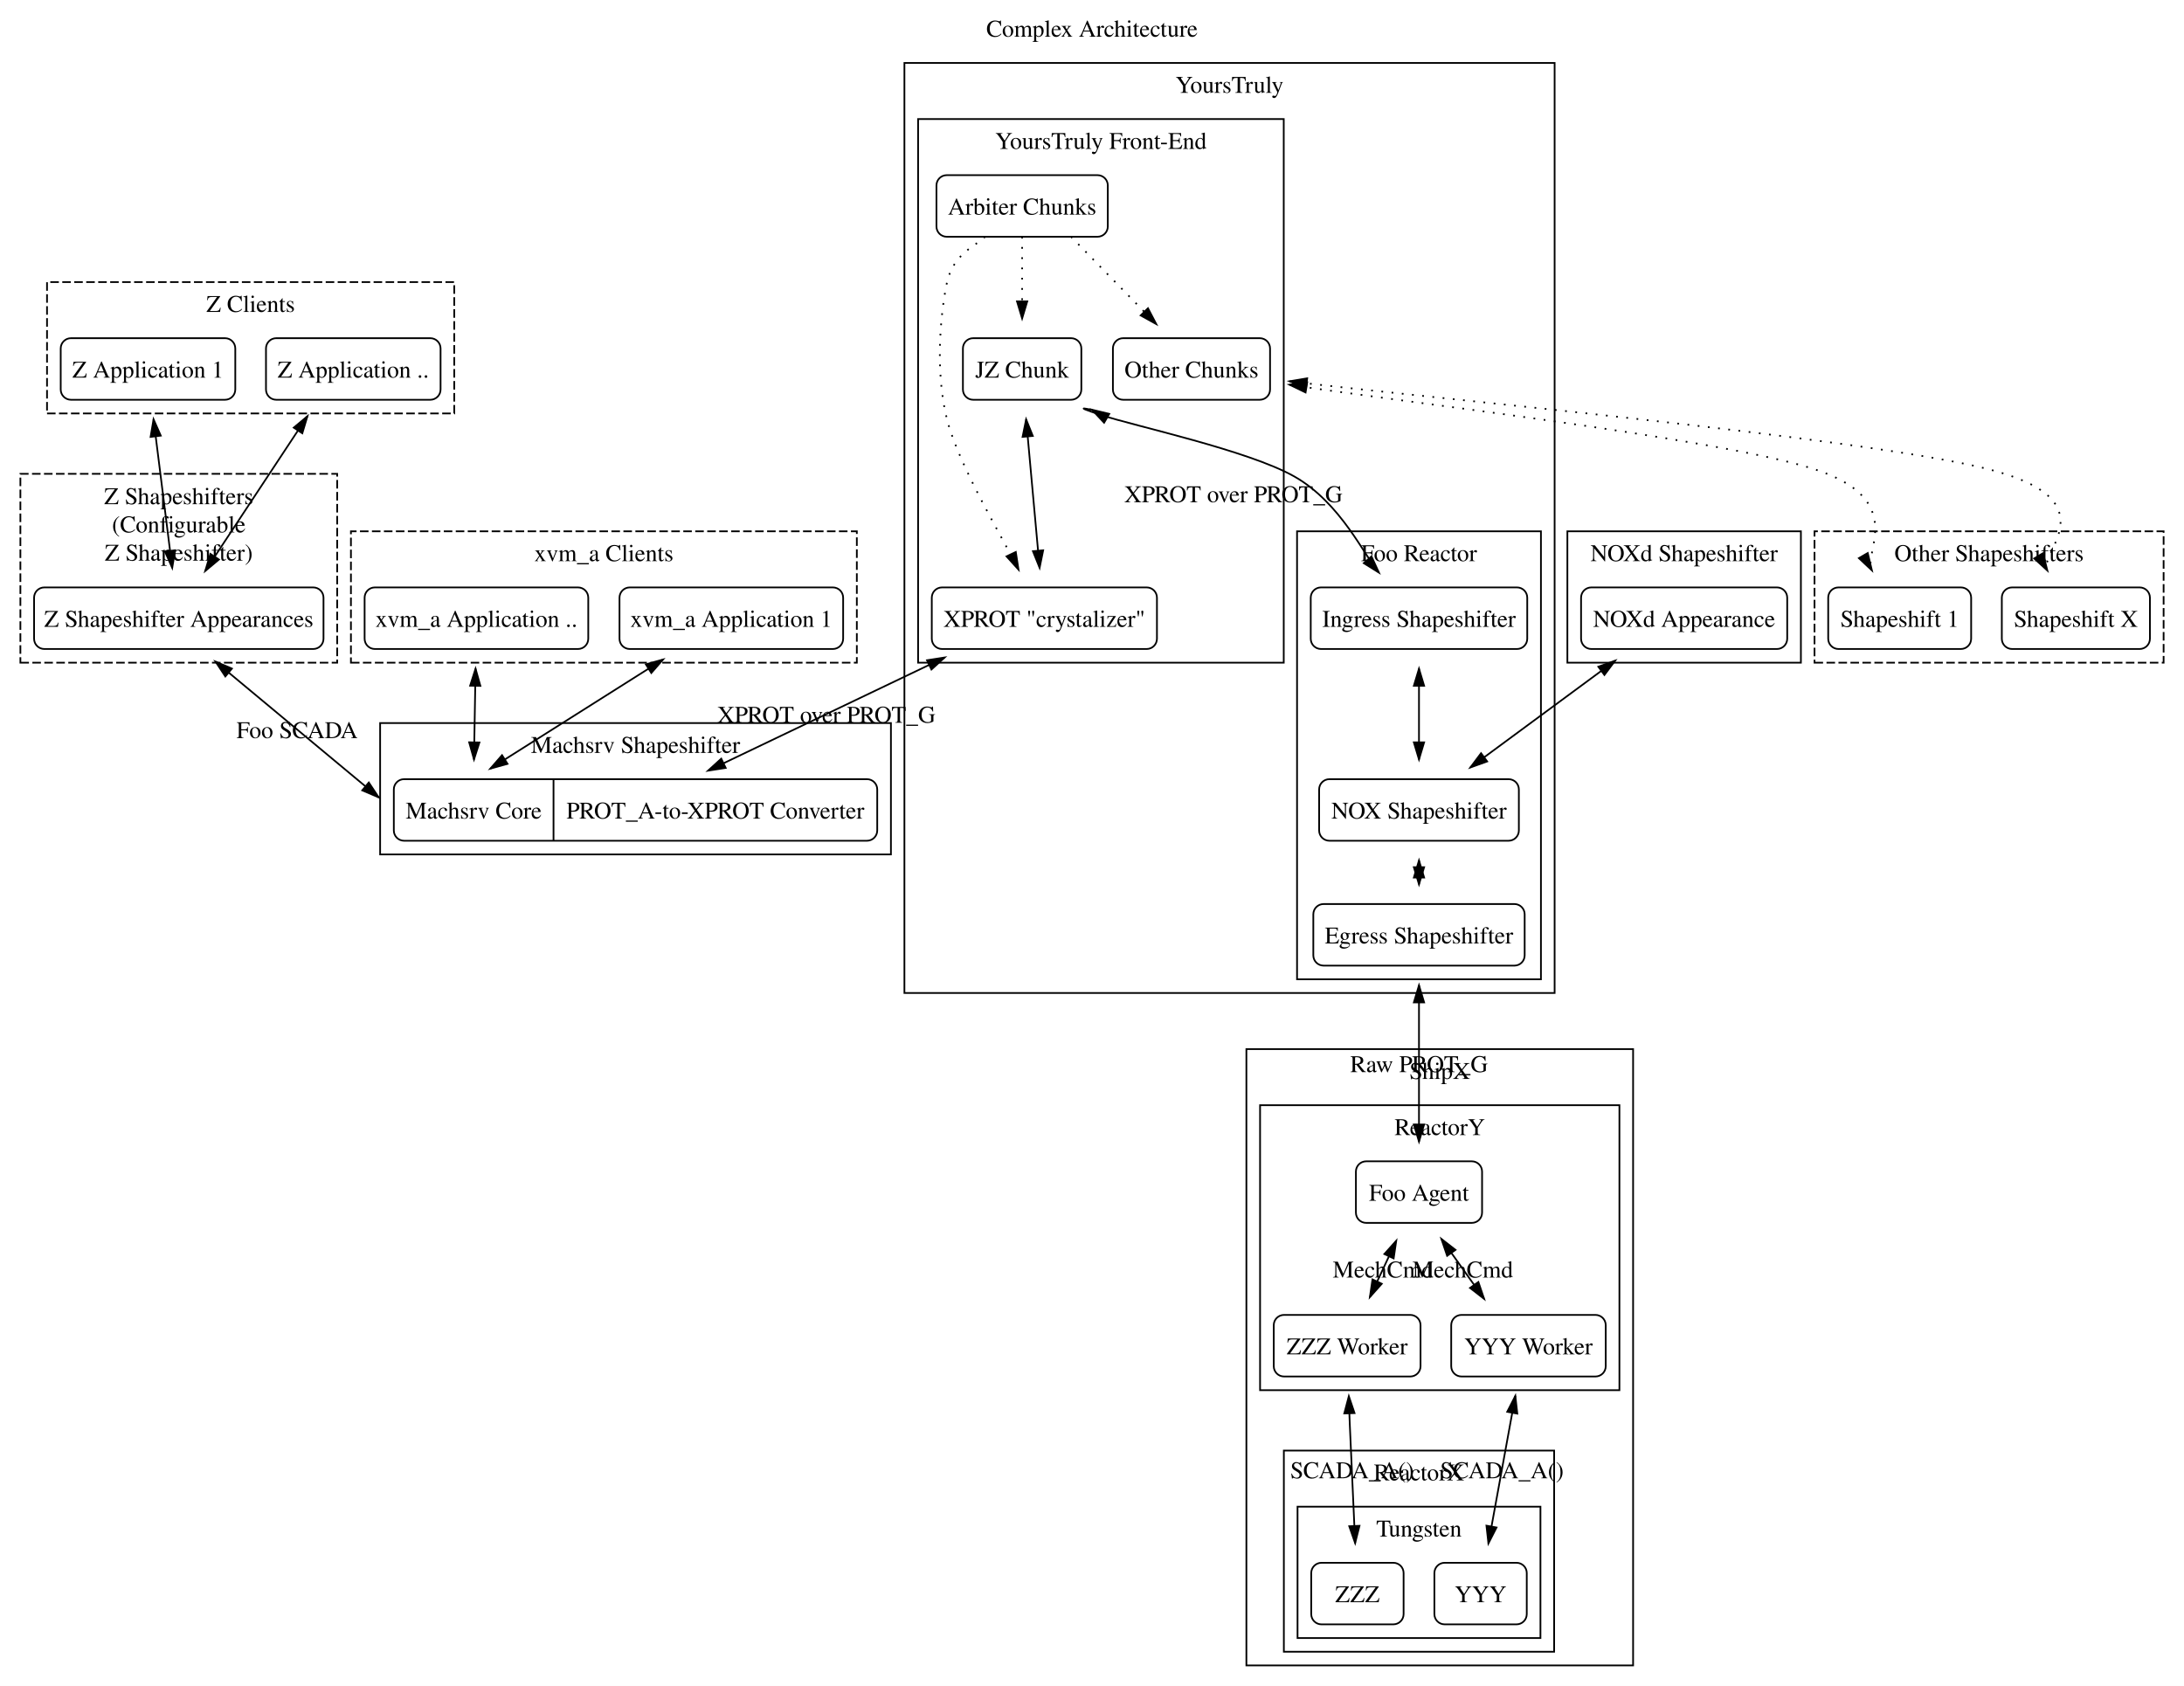
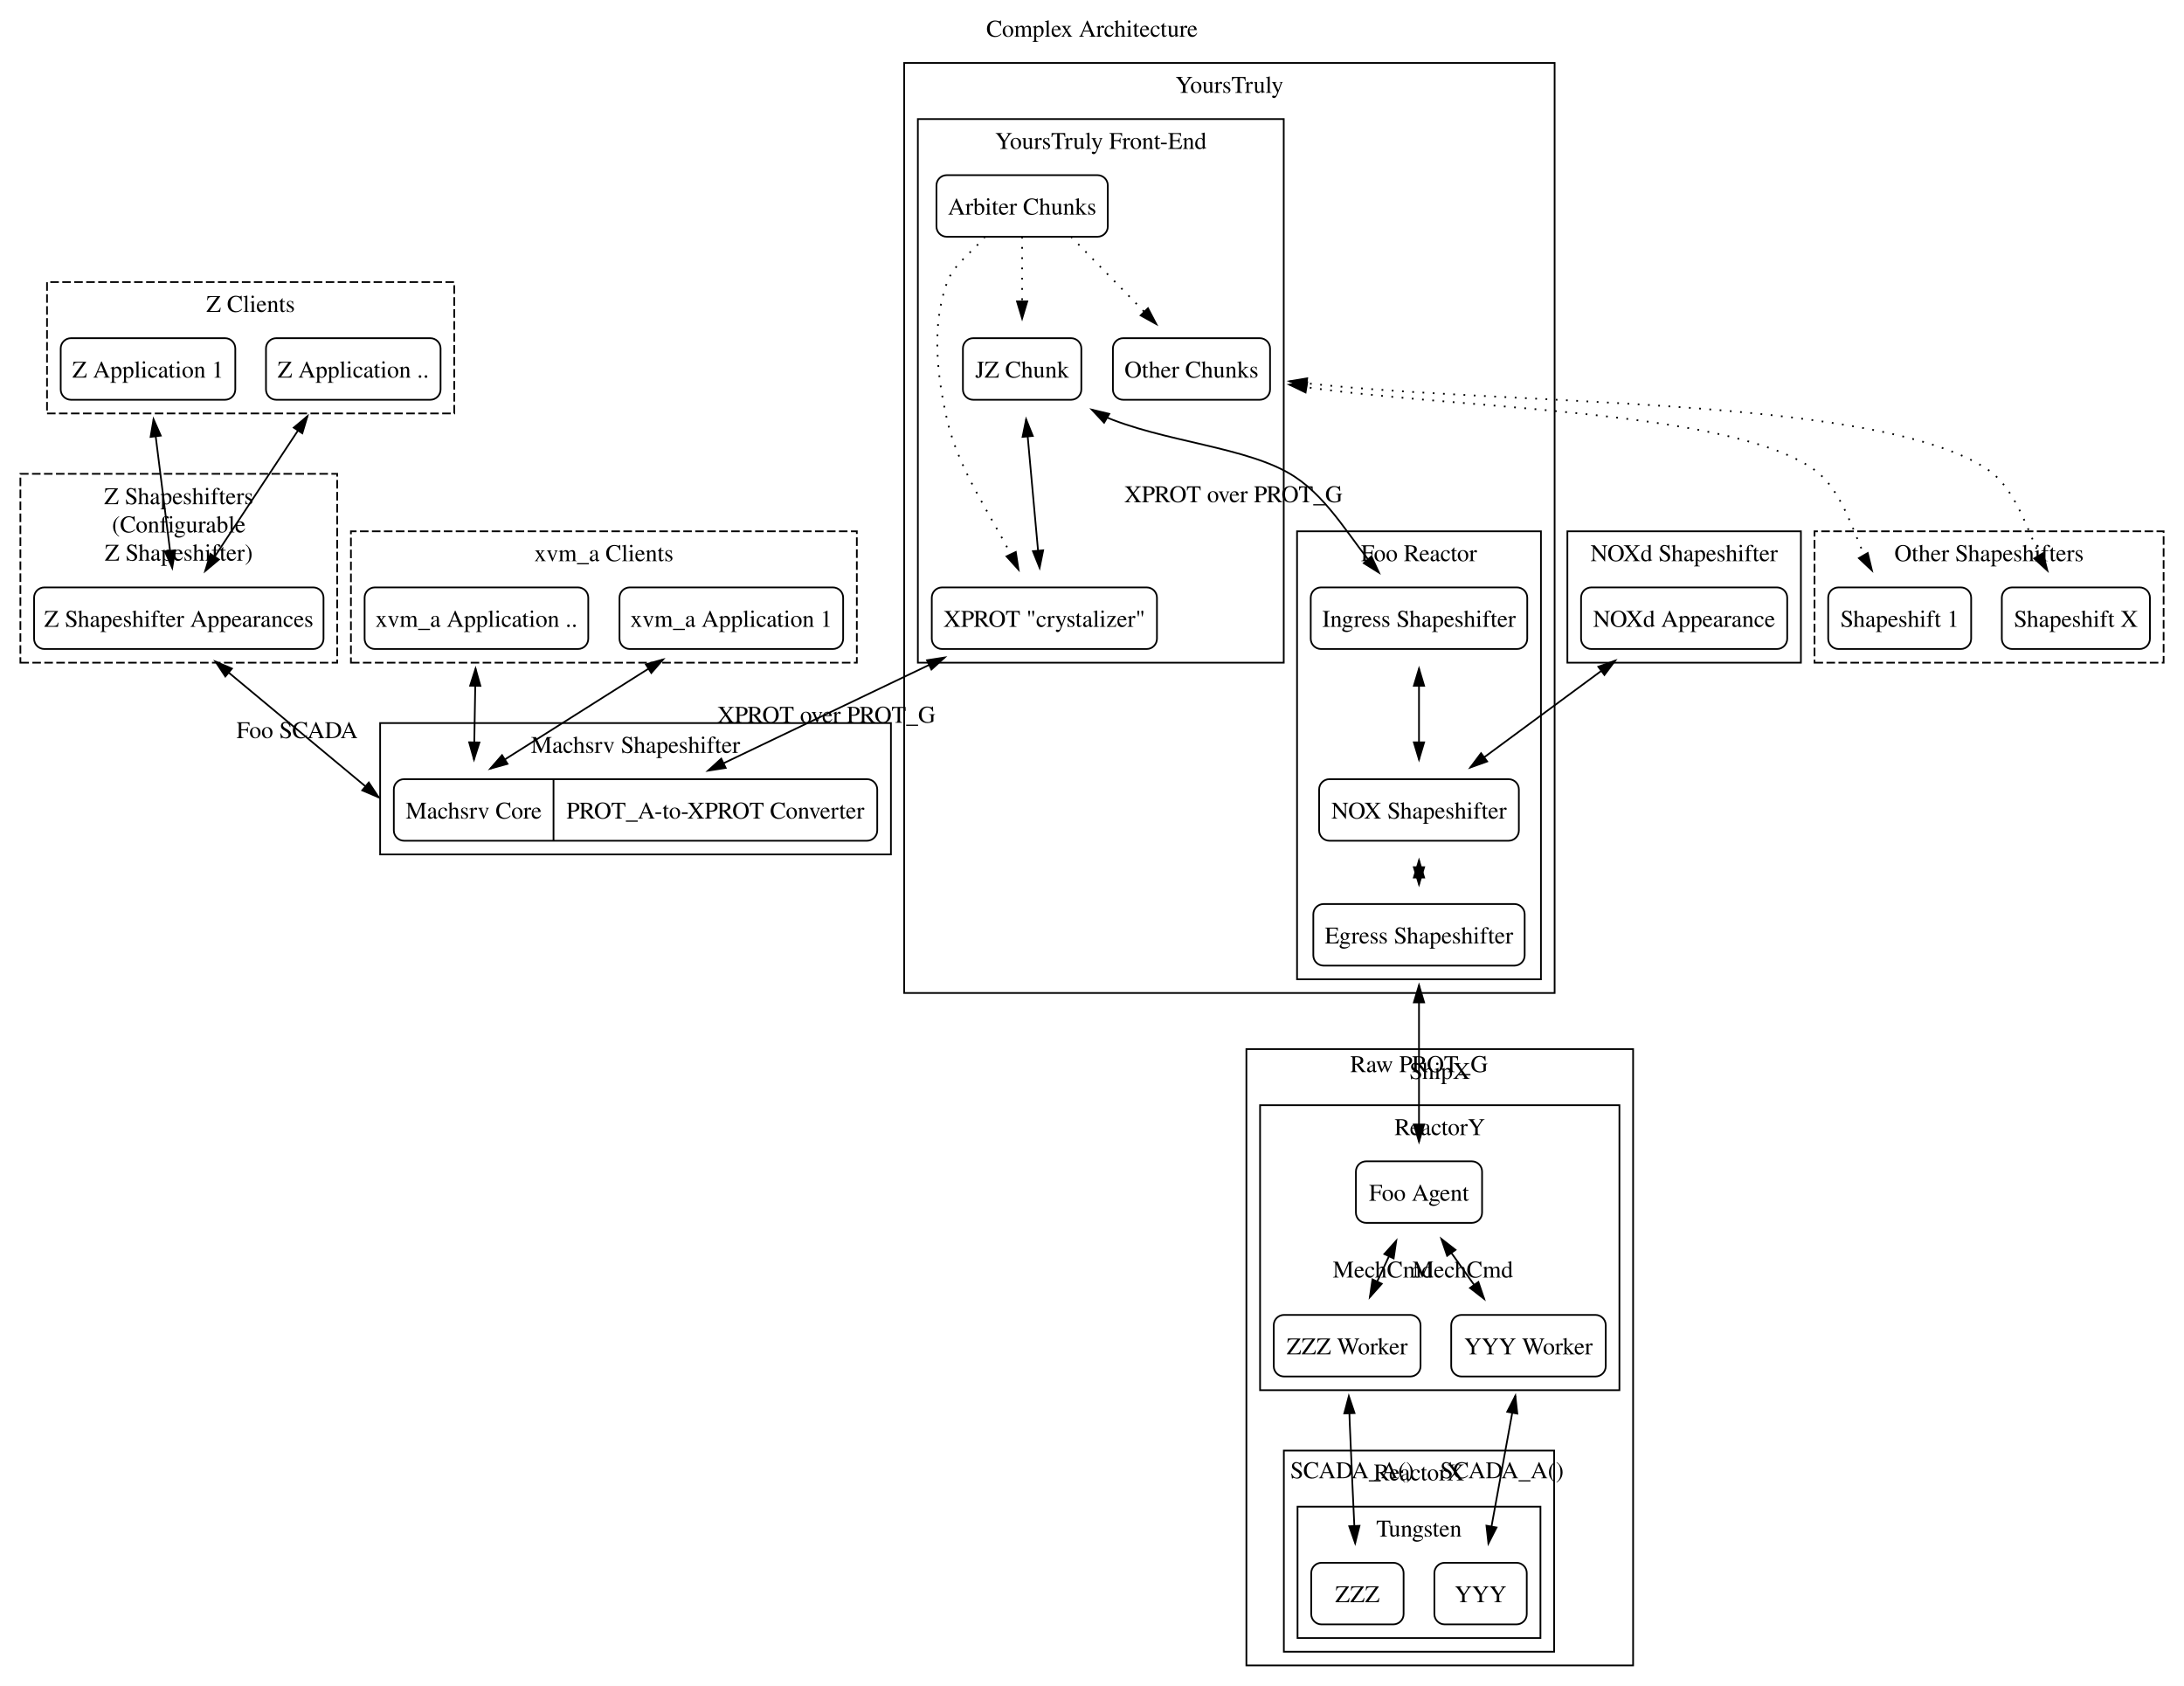
<svg xmlns="http://www.w3.org/2000/svg" width="1276.727pt" height="985.6pt" viewBox="0 0 1276.727 985.6">
  <rect x="0" y="0" width="1276.727" height="985.6" fill="white" />
  <g transform="translate(0 985.6) scale(1 -1)">
    <rect x="205.148" y="598.2" width="295.74" height="76.8" fill="none" stroke="black" stroke-dasharray="5,2" />
    <text x="353.018" y="-657.55" transform="scale(1 -1)" text-anchor="middle" font-family="Times,serif" font-size="14" fill="black">xvm_a Clients</text>
    <rect x="27.49" y="743.9" width="238.055" height="76.8" fill="none" stroke="black" stroke-dasharray="5,2" />
    <text x="146.518" y="-803.25" transform="scale(1 -1)" text-anchor="middle" font-family="Times,serif" font-size="14" fill="black">Z Clients</text>
    <rect x="11.92" y="598.2" width="185.196" height="110.4" fill="none" stroke="black" stroke-dasharray="5,2" />
    <text x="104.518" y="-690.851" transform="scale(1 -1)" text-anchor="middle" font-family="Times,serif" font-size="14" fill="black">Z Shapeshifters</text>
    <text x="104.518" y="-674.35" transform="scale(1 -1)" text-anchor="middle" font-family="Times,serif" font-size="14" fill="black">(Configurable</text>
    <text x="104.518" y="-657.85" transform="scale(1 -1)" text-anchor="middle" font-family="Times,serif" font-size="14" fill="black">Z Shapeshifter)</text>
    <rect x="222.219" y="486.1" width="298.597" height="76.8" fill="none" stroke="black" />
    <text x="371.518" y="-545.45" transform="scale(1 -1)" text-anchor="middle" font-family="Times,serif" font-size="14" fill="black">Machsrv Shapeshifter</text>
    <rect x="916.264" y="598.2" width="136.508" height="76.8" fill="none" stroke="black" />
    <text x="984.518" y="-657.55" transform="scale(1 -1)" text-anchor="middle" font-family="Times,serif" font-size="14" fill="black">NOXd Shapeshifter</text>
-     <rect x="528.706" y="405.1" width="380.096" height="543.7" fill="none" stroke="black" />
-     <text x="718.754" y="-931.35" transform="scale(1 -1)" text-anchor="middle" font-family="Times,serif" font-size="14" fill="black">YoursTruly</text>
+     <rect x="528.564" y="405.1" width="380.238" height="543.7" fill="none" stroke="black" />
+     <text x="718.683" y="-931.35" transform="scale(1 -1)" text-anchor="middle" font-family="Times,serif" font-size="14" fill="black">YoursTruly</text>
    <rect x="758.233" y="413.1" width="142.569" height="261.9" fill="none" stroke="black" />
    <text x="829.518" y="-657.55" transform="scale(1 -1)" text-anchor="middle" font-family="Times,serif" font-size="14" fill="black">Foo Reactor</text>
-     <rect x="536.706" y="598.2" width="213.744" height="317.8" fill="none" stroke="black" />
-     <text x="643.578" y="-898.55" transform="scale(1 -1)" text-anchor="middle" font-family="Times,serif" font-size="14" fill="black">YoursTruly Front-End</text>
+     <rect x="536.564" y="598.2" width="213.885" height="317.8" fill="none" stroke="black" />
+     <text x="643.507" y="-898.55" transform="scale(1 -1)" text-anchor="middle" font-family="Times,serif" font-size="14" fill="black">YoursTruly Front-End</text>
    <rect x="1060.737" y="598.2" width="204.07" height="76.8" fill="none" stroke="black" stroke-dasharray="5,2" />
    <text x="1162.772" y="-657.55" transform="scale(1 -1)" text-anchor="middle" font-family="Times,serif" font-size="14" fill="black">Other Shapeshifters</text>
    <rect x="728.616" y="12" width="226.066" height="360.3" fill="none" stroke="black" />
    <text x="841.649" y="-354.85" transform="scale(1 -1)" text-anchor="middle" font-family="Times,serif" font-size="14" fill="black">ShipX</text>
    <rect x="750.518" y="20" width="158" height="117.6" fill="none" stroke="black" />
    <text x="829.518" y="-120.15" transform="scale(1 -1)" text-anchor="middle" font-family="Times,serif" font-size="14" fill="black">ReactorX</text>
    <rect x="758.518" y="28" width="142" height="76.8" fill="none" stroke="black" />
    <text x="829.518" y="-87.35" transform="scale(1 -1)" text-anchor="middle" font-family="Times,serif" font-size="14" fill="black">Tungsten</text>
    <rect x="736.616" y="172.9" width="210.066" height="166.6" fill="none" stroke="black" />
    <text x="841.649" y="-322.05" transform="scale(1 -1)" text-anchor="middle" font-family="Times,serif" font-size="14" fill="black">ReactorY</text>
-     <path d="M 89.757 740.476 C 91.576 726.001 98.853 668.099 100.672 653.624" fill="none" stroke="black" />
+     <path d="M 89.757 740.476 C 93.395 711.525 97.033 682.575 100.672 653.624" fill="none" stroke="black" />
    <polygon points="100.672,653.624 102.401,663.92 96.448,663.172" fill="black" stroke="black" />
    <polygon points="89.757,740.476 88.028,730.18 93.981,730.928" fill="black" stroke="black" />
-     <path d="M 179.727 742.293 C 169.768 727.212 129.929 666.888 119.97 651.807" fill="none" stroke="black" />
+     <path d="M 179.727 742.293 C 159.808 712.131 139.889 681.969 119.97 651.807" fill="none" stroke="black" />
    <polygon points="119.97,651.807 127.984,658.499 122.977,661.805" fill="black" stroke="black" />
    <polygon points="179.727,742.293 171.713,735.601 176.72,732.295" fill="black" stroke="black" />
-     <path d="M 125.967 598.836 C 141.867 585.608 205.468 532.692 221.368 519.464" fill="none" stroke="black" />
+     <path d="M 125.967 598.836 C 157.767 572.379 189.568 545.921 221.368 519.464" fill="none" stroke="black" />
    <polygon points="221.368,519.464 215.6,528.166 211.762,523.553" fill="black" stroke="black" />
    <polygon points="125.967,598.836 131.735,590.134 135.573,594.747" fill="black" stroke="black" />
    <text x="173.668" y="-554.1" transform="scale(1 -1)" text-anchor="middle" font-family="Times,serif" font-size="14" fill="black">Foo SCADA</text>
-     <path d="M 387.594 600.05 C 370.767 589.416 303.459 546.884 286.632 536.25" fill="none" stroke="black" />
+     <path d="M 387.594 600.05 C 353.94 578.783 320.286 557.517 286.632 536.25" fill="none" stroke="black" />
    <polygon points="286.632,536.25 296.688,539.056 293.483,544.128" fill="black" stroke="black" />
    <polygon points="387.594,600.05 377.538,597.244 380.743,592.172" fill="black" stroke="black" />
-     <path d="M 277.997 594.688 C 277.847 585.842 277.245 550.458 277.094 541.612" fill="none" stroke="black" />
+     <path d="M 277.997 594.688 C 277.696 576.996 277.395 559.304 277.094 541.612" fill="none" stroke="black" />
    <polygon points="277.094,541.612 280.264,551.559 274.265,551.661" fill="black" stroke="black" />
    <polygon points="277.997,594.688 274.828,584.741 280.827,584.639" fill="black" stroke="black" />
-     <path d="M 829.518 594.686 C 829.518 585.841 829.518 550.459 829.518 541.614" fill="none" stroke="black" />
+     <path d="M 829.518 594.686 C 829.518 576.995 829.518 559.305 829.518 541.614" fill="none" stroke="black" />
    <polygon points="829.518,541.614 832.518,551.614 826.518,551.614" fill="black" stroke="black" />
    <polygon points="829.518,594.686 826.518,584.686 832.518,584.686" fill="black" stroke="black" />
-     <path d="M 829.518 482.586 C 829.518 480.258 829.518 470.942 829.518 468.614" fill="none" stroke="black" />
+     <path d="M 829.518 482.586 C 829.518 477.929 829.518 473.271 829.518 468.614" fill="none" stroke="black" />
    <polygon points="829.518,468.614 832.518,478.614 826.518,478.614" fill="black" stroke="black" />
    <polygon points="829.518,482.586 826.518,472.586 832.518,472.586" fill="black" stroke="black" />
-     <path d="M 944.183 599.366 C 930.076 588.96 873.649 547.34 859.542 536.934" fill="none" stroke="black" />
+     <path d="M 944.183 599.366 C 915.97 578.555 887.756 557.745 859.542 536.934" fill="none" stroke="black" />
    <polygon points="859.542,536.934 869.371,540.456 865.809,545.285" fill="black" stroke="black" />
    <polygon points="944.183,599.366 934.355,595.844 937.916,591.015" fill="black" stroke="black" />
-     <path d="M 575.819 847.2 C 572.102 842.697 557.235 837.92 553.518 820.18 C 549.801 802.44 546.538 768.69 553.518 740.76 C 560.498 712.83 588.419 667.293 595.399 652.6" fill="none" stroke="black" stroke-dasharray="1,5" />
+     <path d="M 575.819 847.2 C 568.385 838.193 557.467 831.17 553.518 820.18 C 544.564 795.267 547.695 766.585 553.518 740.76 C 560.673 709.022 581.438 681.986 595.399 652.6" fill="none" stroke="black" stroke-dasharray="1,5" />
    <polygon points="595.399,652.6 593.818,662.92 588.398,660.345" fill="black" stroke="black" />
-     <path d="M 597.518 847.2 C 597.518 839.236 597.518 807.378 597.518 799.414" fill="none" stroke="black" stroke-dasharray="1,5" />
+     <path d="M 597.518 847.2 C 597.518 831.271 597.518 815.342 597.518 799.414" fill="none" stroke="black" stroke-dasharray="1,5" />
    <polygon points="597.518,799.414 600.518,809.414 594.518,809.414" fill="black" stroke="black" />
-     <path d="M 626.121 847.2 C 634.422 838.69 667.626 804.651 675.927 796.142" fill="none" stroke="black" stroke-dasharray="1,5" />
+     <path d="M 626.121 847.2 C 642.723 830.181 659.325 813.161 675.927 796.142" fill="none" stroke="black" stroke-dasharray="1,5" />
    <polygon points="675.927,796.142 671.092,805.395 666.797,801.205" fill="black" stroke="black" />
-     <path d="M 638.31 746.097 C 639.194 745.581 623.881 749.516 643.618 743 C 663.355 736.484 729.654 722.359 756.733 707 C 783.813 691.641 797.867 660.206 806.094 650.847" fill="none" stroke="black" />
+     <path d="M 638.31 746.097 C 640.079 745.065 641.746 743.832 643.618 743 C 679.777 726.932 729.742 724.641 756.733 707 C 777.594 693.366 790.554 668.526 806.094 650.847" fill="none" stroke="black" />
    <polygon points="806.094,650.847 801.745,660.339 797.238,656.378" fill="black" stroke="black" />
    <polygon points="638.31,746.097 645.435,738.466 648.459,743.649" fill="black" stroke="black" />
    <text x="721.03" y="-692" transform="scale(1 -1)" text-anchor="middle" font-family="Times,serif" font-size="14" fill="black">XPROT over PROT_G</text>
-     <path d="M 599.861 740.434 C 601.174 725.972 606.424 668.128 607.736 653.666" fill="none" stroke="black" />
+     <path d="M 599.861 740.434 C 602.486 711.511 605.111 682.589 607.736 653.666" fill="none" stroke="black" />
    <polygon points="607.736,653.666 609.82,663.897 603.845,663.354" fill="black" stroke="black" />
    <polygon points="599.861,740.434 597.777,730.203 603.753,730.746" fill="black" stroke="black" />
-     <path d="M 552.225 601.232 C 529.173 590.204 436.965 546.096 413.913 535.068" fill="none" stroke="black" />
+     <path d="M 552.225 601.232 C 506.121 579.177 460.017 557.123 413.913 535.068" fill="none" stroke="black" />
    <polygon points="413.913,535.068 424.229,536.677 421.639,542.09" fill="black" stroke="black" />
    <polygon points="552.225,601.232 541.909,599.623 544.499,594.21" fill="black" stroke="black" />
    <text x="483.069" y="-563.1" transform="scale(1 -1)" text-anchor="middle" font-family="Times,serif" font-size="14" fill="black">XPROT over PROT_G</text>
-     <path d="M 753.818 760.706 C 804.804 752.525 1002.994 729.712 1059.737 711.62 C 1116.481 693.528 1088.522 662.066 1094.279 652.156" fill="none" stroke="black" stroke-dasharray="1,5" />
+     <path d="M 753.818 760.706 C 843.89 746.254 1007.723 747.344 1059.737 711.62 C 1078.632 698.642 1084.109 669.664 1094.279 652.156" fill="none" stroke="black" stroke-dasharray="1,5" />
    <polygon points="1094.279,652.156 1091.85,662.31 1086.662,659.296" fill="black" stroke="black" />
    <polygon points="753.818,760.706 763.216,756.16 764.167,762.084" fill="black" stroke="black" />
-     <path d="M 753.874 762.707 C 821.766 754.192 1087.401 730.058 1161.229 711.62 C 1235.057 693.182 1190.906 662.004 1196.841 652.081" fill="none" stroke="black" stroke-dasharray="1,5" />
+     <path d="M 753.874 762.707 C 872.733 747.801 1094.246 755.338 1161.229 711.62 C 1180.595 698.98 1186.45 669.453 1196.841 652.081" fill="none" stroke="black" stroke-dasharray="1,5" />
    <polygon points="1196.841,652.081 1194.283,662.203 1189.133,659.123" fill="black" stroke="black" />
    <polygon points="753.874,762.707 763.423,758.486 764.169,764.439" fill="black" stroke="black" />
-     <path d="M 816.221 260.271 C 814.937 257.526 811.086 249.29 808.518 243.8 C 805.95 238.31 802.098 230.074 800.814 227.329" fill="none" stroke="black" />
+     <path d="M 816.221 260.271 C 813.653 254.781 811.086 249.29 808.518 243.8 C 805.95 238.31 803.382 232.819 800.814 227.329" fill="none" stroke="black" />
    <polygon points="800.814,227.329 807.768,235.116 802.333,237.658" fill="black" stroke="black" />
    <polygon points="816.221,260.271 809.267,252.484 814.702,249.942" fill="black" stroke="black" />
    <text x="808.518" y="-238.75" transform="scale(1 -1)" text-anchor="middle" font-family="Times,serif" font-size="14" fill="black">MechCmd</text>
-     <path d="M 842.614 261.324 C 846.777 255.483 863.43 232.117 867.593 226.276" fill="none" stroke="black" />
+     <path d="M 842.614 261.324 C 850.94 249.641 859.267 237.959 867.593 226.276" fill="none" stroke="black" />
    <polygon points="867.593,226.276 864.232,236.161 859.346,232.678" fill="black" stroke="black" />
    <polygon points="842.614,261.324 845.975,251.439 850.861,254.922" fill="black" stroke="black" />
    <text x="855.104" y="-238.75" transform="scale(1 -1)" text-anchor="middle" font-family="Times,serif" font-size="14" fill="black">MechCmd</text>
-     <path d="M 788.504 169.393 C 788.589 166.827 788.403 168.315 789.018 154 C 789.632 139.685 791.661 95.252 792.19 83.502" fill="none" stroke="black" />
+     <path d="M 788.504 169.393 C 788.675 164.262 788.817 159.13 789.018 154 C 789.939 130.495 791.133 107.001 792.19 83.502" fill="none" stroke="black" />
    <polygon points="792.19,83.502 794.738,93.627 788.744,93.357" fill="black" stroke="black" />
    <polygon points="788.504,169.393 785.839,159.298 791.836,159.499" fill="black" stroke="black" />
    <text x="790.413" y="-121.4" transform="scale(1 -1)" text-anchor="middle" font-family="Times,serif" font-size="14" fill="black">SCADA_A()</text>
-     <path d="M 885.839 169.573 C 883.216 155.199 872.727 97.701 870.104 83.327" fill="none" stroke="black" />
+     <path d="M 885.839 169.573 C 880.594 140.824 875.349 112.076 870.104 83.327" fill="none" stroke="black" />
    <polygon points="870.104,83.327 874.85,92.626 868.948,93.703" fill="black" stroke="black" />
    <polygon points="885.839,169.573 881.093,160.274 886.995,159.197" fill="black" stroke="black" />
    <text x="877.972" y="-121.4" transform="scale(1 -1)" text-anchor="middle" font-family="Times,serif" font-size="14" fill="black">SCADA_A()</text>
-     <path d="M 829.518 409.586 C 829.518 394.358 829.518 333.442 829.518 318.214" fill="none" stroke="black" />
+     <path d="M 829.518 409.586 C 829.518 379.129 829.518 348.671 829.518 318.214" fill="none" stroke="black" />
    <polygon points="829.518,318.214 832.518,328.214 826.518,328.214" fill="black" stroke="black" />
    <polygon points="829.518,409.586 826.518,399.586 832.518,399.586" fill="black" stroke="black" />
    <text x="829.518" y="-358.85" transform="scale(1 -1)" text-anchor="middle" font-family="Times,serif" font-size="14" fill="black">Raw PROT_G</text>
    <rect x="213.148" y="606.2" width="130.74" height="36" rx="6" ry="6" fill="none" stroke="black" />
    <text x="278.518" y="-619.15" transform="scale(1 -1)" text-anchor="middle" font-family="Times,serif" font-size="14" fill="black">xvm_a Application ..</text>
    <rect x="362.148" y="606.2" width="130.74" height="36" rx="6" ry="6" fill="none" stroke="black" />
    <text x="427.518" y="-619.15" transform="scale(1 -1)" text-anchor="middle" font-family="Times,serif" font-size="14" fill="black">xvm_a Application 1</text>
    <rect x="155.49" y="751.9" width="102.055" height="36" rx="6" ry="6" fill="none" stroke="black" />
    <text x="206.518" y="-764.85" transform="scale(1 -1)" text-anchor="middle" font-family="Times,serif" font-size="14" fill="black">Z Application ..</text>
    <rect x="35.49" y="751.9" width="102.055" height="36" rx="6" ry="6" fill="none" stroke="black" />
    <text x="86.518" y="-764.85" transform="scale(1 -1)" text-anchor="middle" font-family="Times,serif" font-size="14" fill="black">Z Application 1</text>
    <rect x="19.92" y="606.2" width="169.196" height="36" rx="6" ry="6" fill="none" stroke="black" />
    <text x="104.518" y="-619.15" transform="scale(1 -1)" text-anchor="middle" font-family="Times,serif" font-size="14" fill="black">Z Shapeshifter Appearances</text>
    <rect x="230.219" y="494.1" width="282.597" height="36" rx="6" ry="6" fill="none" stroke="black" />
    <line x1="323.578" y1="494.1" x2="323.578" y2="530.1" stroke="black" />
    <text x="276.899" y="-507.05" transform="scale(1 -1)" text-anchor="middle" font-family="Times,serif" font-size="14" fill="black">Machsrv Core</text>
    <text x="418.197" y="-507.05" transform="scale(1 -1)" text-anchor="middle" font-family="Times,serif" font-size="14" fill="black">PROT_A-to-XPROT Converter</text>
    <rect x="924.264" y="606.2" width="120.508" height="36" rx="6" ry="6" fill="none" stroke="black" />
    <text x="984.518" y="-619.15" transform="scale(1 -1)" text-anchor="middle" font-family="Times,serif" font-size="14" fill="black">NOXd Appearance</text>
    <rect x="766.233" y="606.2" width="126.569" height="36" rx="6" ry="6" fill="none" stroke="black" />
    <text x="829.518" y="-619.15" transform="scale(1 -1)" text-anchor="middle" font-family="Times,serif" font-size="14" fill="black">Ingress Shapeshifter</text>
    <rect x="771.139" y="494.1" width="116.758" height="36" rx="6" ry="6" fill="none" stroke="black" />
    <text x="829.518" y="-507.05" transform="scale(1 -1)" text-anchor="middle" font-family="Times,serif" font-size="14" fill="black">NOX Shapeshifter</text>
    <rect x="767.742" y="421.1" width="123.552" height="36" rx="6" ry="6" fill="none" stroke="black" />
    <text x="829.518" y="-434.05" transform="scale(1 -1)" text-anchor="middle" font-family="Times,serif" font-size="14" fill="black">Egress Shapeshifter</text>
    <rect x="650.586" y="751.9" width="91.864" height="36" rx="6" ry="6" fill="none" stroke="black" />
    <text x="696.518" y="-764.85" transform="scale(1 -1)" text-anchor="middle" font-family="Times,serif" font-size="14" fill="black">Other Chunks</text>
    <rect x="544.706" y="606.2" width="131.624" height="36" rx="6" ry="6" fill="none" stroke="black" />
    <text x="610.518" y="-619.15" transform="scale(1 -1)" text-anchor="middle" font-family="Times,serif" font-size="14" fill="black">XPROT "crystalizer"</text>
    <rect x="562.905" y="751.9" width="69.226" height="36" rx="6" ry="6" fill="none" stroke="black" />
    <text x="597.518" y="-764.85" transform="scale(1 -1)" text-anchor="middle" font-family="Times,serif" font-size="14" fill="black">JZ Chunk</text>
    <rect x="547.435" y="847.2" width="100.167" height="36" rx="6" ry="6" fill="none" stroke="black" />
    <text x="597.518" y="-860.15" transform="scale(1 -1)" text-anchor="middle" font-family="Times,serif" font-size="14" fill="black">Arbiter Chunks</text>
    <rect x="1170.229" y="606.2" width="86.578" height="36" rx="6" ry="6" fill="none" stroke="black" />
    <text x="1213.518" y="-619.15" transform="scale(1 -1)" text-anchor="middle" font-family="Times,serif" font-size="14" fill="black">Shapeshift X</text>
    <rect x="1068.737" y="606.2" width="83.562" height="36" rx="6" ry="6" fill="none" stroke="black" />
    <text x="1110.518" y="-619.15" transform="scale(1 -1)" text-anchor="middle" font-family="Times,serif" font-size="14" fill="black">Shapeshift 1</text>
    <rect x="766.518" y="36" width="54" height="36" rx="6" ry="6" fill="none" stroke="black" />
    <text x="793.518" y="-48.95" transform="scale(1 -1)" text-anchor="middle" font-family="Times,serif" font-size="14" fill="black">ZZZ</text>
    <rect x="838.518" y="36" width="54" height="36" rx="6" ry="6" fill="none" stroke="black" />
    <text x="865.518" y="-48.95" transform="scale(1 -1)" text-anchor="middle" font-family="Times,serif" font-size="14" fill="black">YYY</text>
    <rect x="744.616" y="180.9" width="85.804" height="36" rx="6" ry="6" fill="none" stroke="black" />
    <text x="787.518" y="-193.85" transform="scale(1 -1)" text-anchor="middle" font-family="Times,serif" font-size="14" fill="black">ZZZ Worker</text>
    <rect x="848.354" y="180.9" width="90.329" height="36" rx="6" ry="6" fill="none" stroke="black" />
    <text x="893.518" y="-193.85" transform="scale(1 -1)" text-anchor="middle" font-family="Times,serif" font-size="14" fill="black">YYY Worker</text>
    <rect x="792.642" y="270.7" width="73.751" height="36" rx="6" ry="6" fill="none" stroke="black" />
    <text x="829.518" y="-283.65" transform="scale(1 -1)" text-anchor="middle" font-family="Times,serif" font-size="14" fill="black">Foo Agent</text>
    <text x="638.363" y="-964.15" transform="scale(1 -1)" text-anchor="middle" font-family="Times,serif" font-size="14" fill="black">Complex Architecture</text>
  </g>
</svg>
